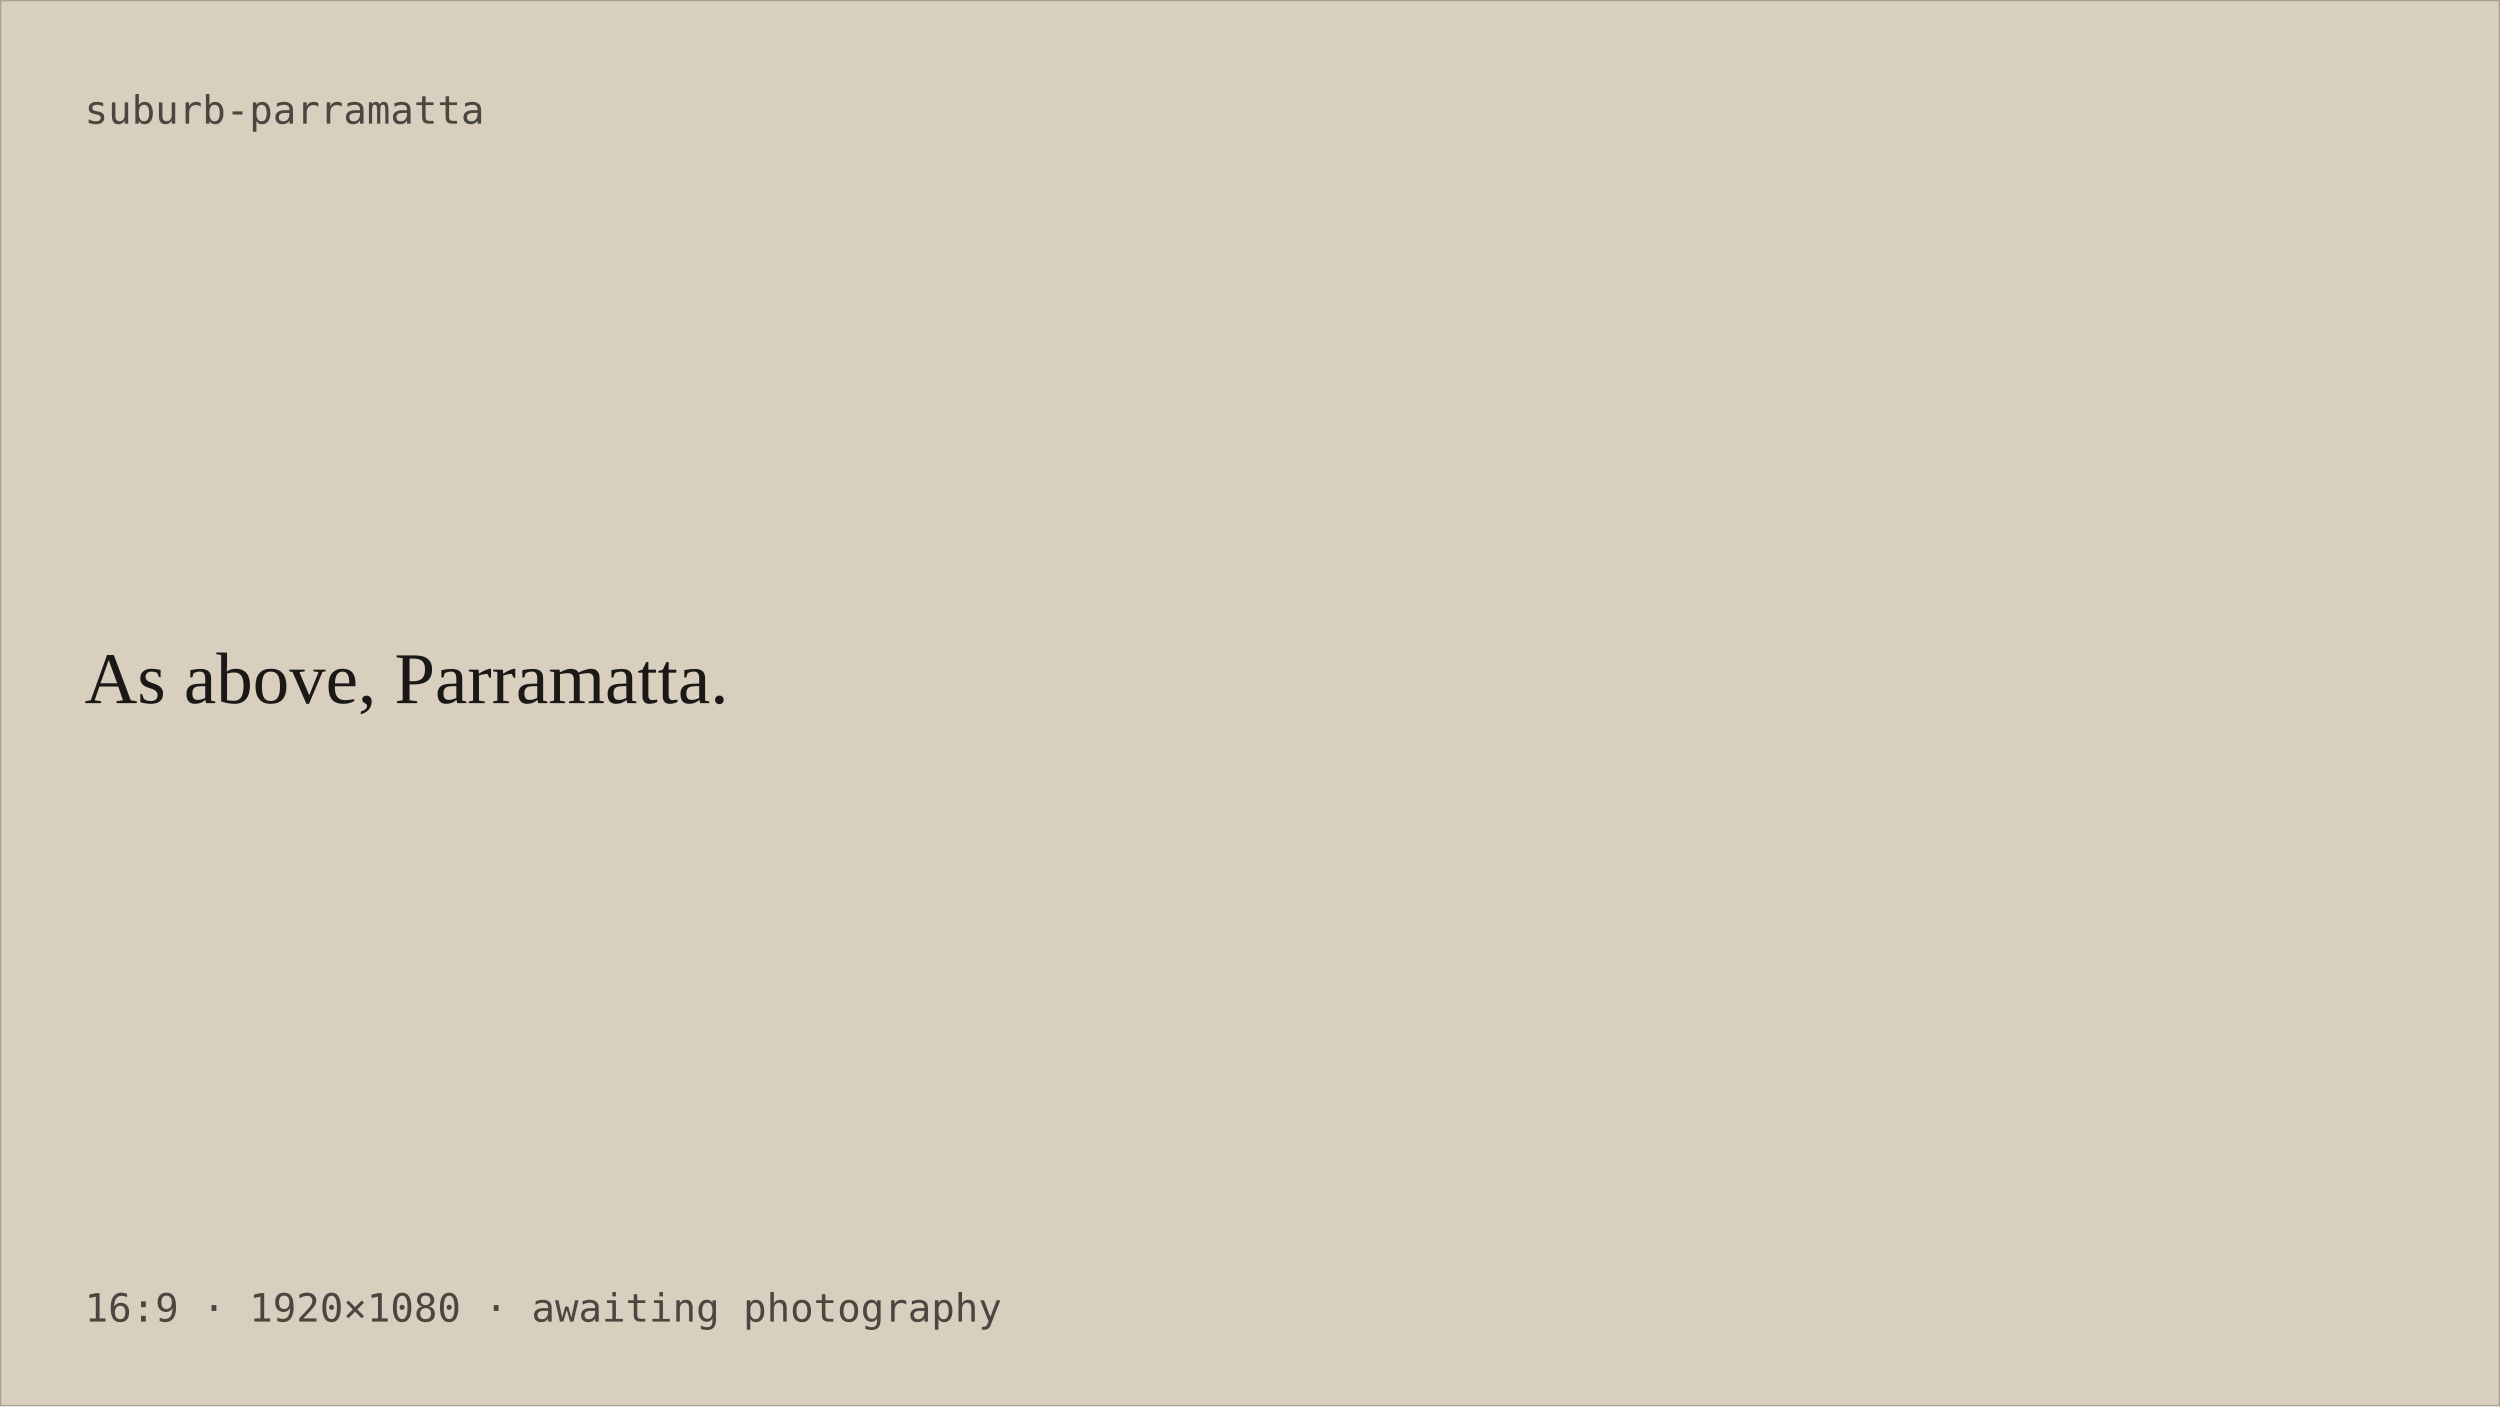
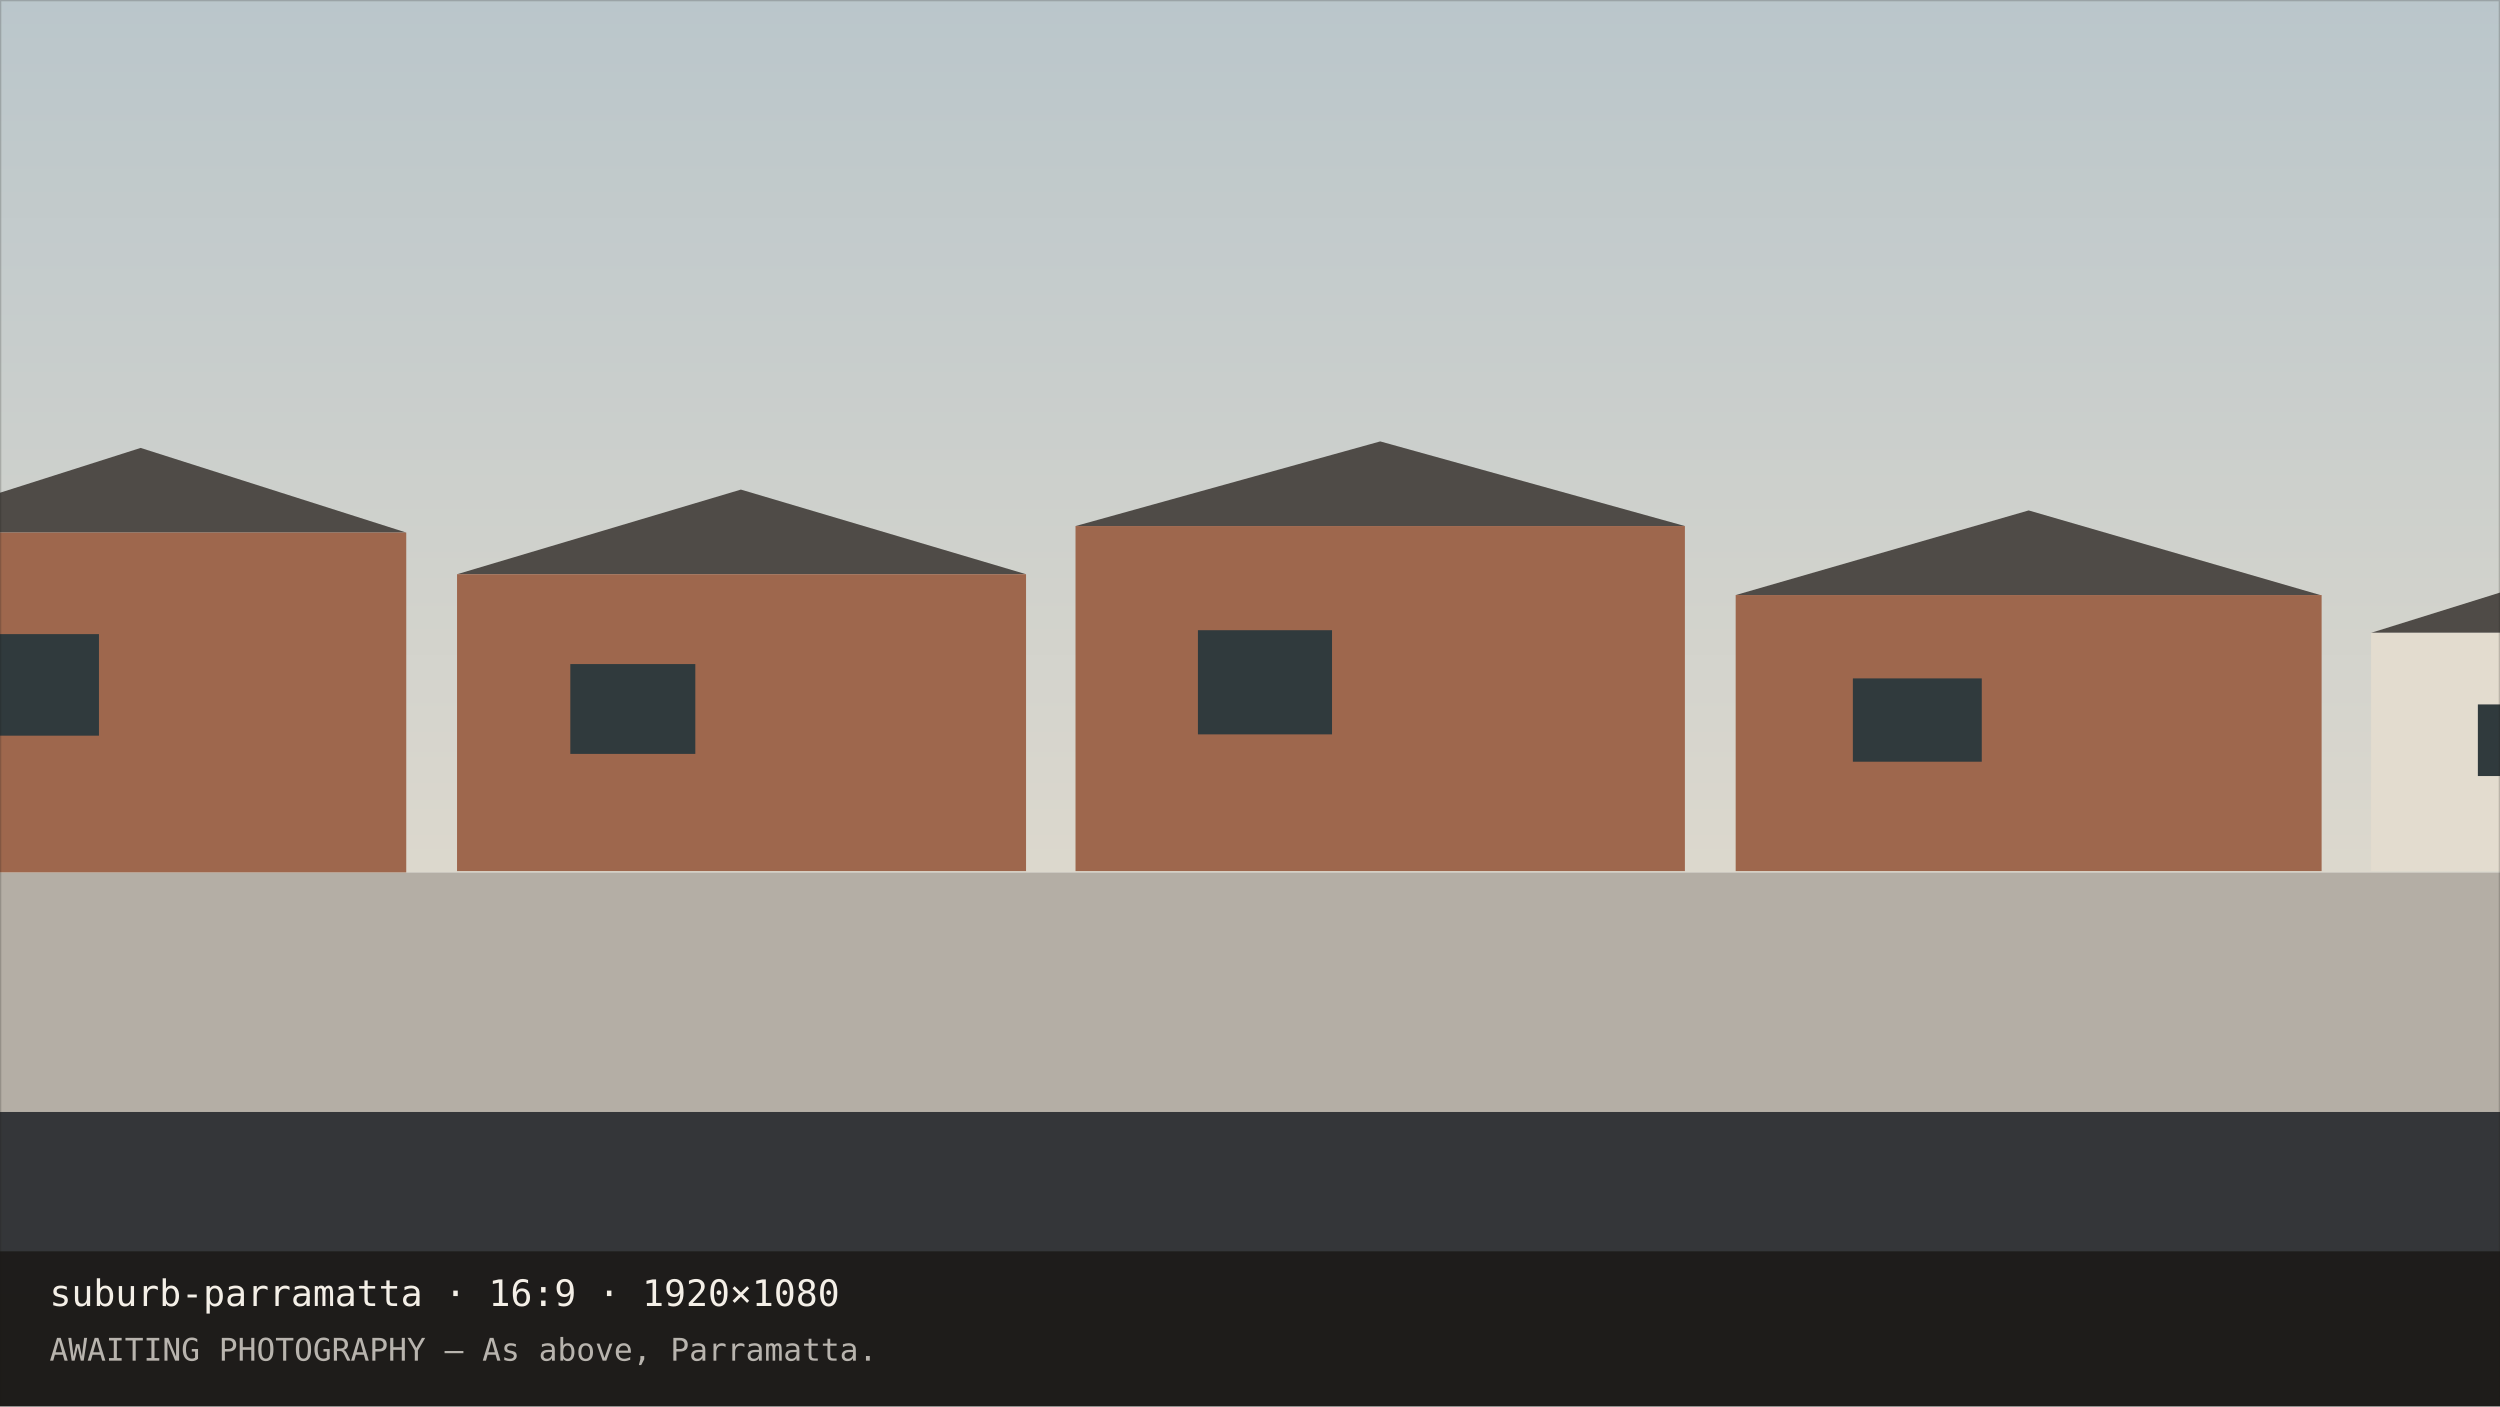
- <svg xmlns="http://www.w3.org/2000/svg" width="1920" height="1080" viewBox="0 0 1920 1080" role="img" aria-label="Placeholder awaiting photography: As above, Parramatta.">
-   <rect width="1920" height="1080" fill="#D9CFBE" />
-   <rect x="0.5" y="0.5" width="1919" height="1079" fill="none" stroke="#1B1917" stroke-opacity="0.25" />
-   <text x="65" y="95" font-family="ui-monospace, 'SF Mono', Menlo, monospace" font-size="30" fill="#1B1917" opacity="0.75">suburb-parramatta</text>
-   <text x="65" y="540" font-family="Georgia, 'Times New Roman', serif" font-size="56" fill="#1B1917">As above, Parramatta.</text>
-   <text x="65" y="1015" font-family="ui-monospace, 'SF Mono', Menlo, monospace" font-size="30" fill="#1B1917" opacity="0.75">16:9 · 1920×1080 · awaiting photography</text>
+ <svg xmlns="http://www.w3.org/2000/svg" width="1920" height="1080" viewBox="0 0 1920 1080" role="img" aria-label="Temporary placeholder awaiting photography: As above, Parramatta.">
+   <defs>
+     <linearGradient id="sky2" x1="0" y1="0" x2="0" y2="1">
+       <stop offset="0" stop-color="#bac6cb" />
+       <stop offset="1" stop-color="#dcd8cd" />
+     </linearGradient>
+   </defs>
+   <rect x="0" y="0" width="1920" height="670" fill="url(#sky2)" />
+   <rect x="0" y="670" width="1920" height="410" fill="#b4aea5" />
+   <rect x="0" y="854" width="1920" height="226" fill="#343639" />
+   <polygon points="-96,409 108,344 312,409" fill="#4f4b47" />
+   <rect x="-96" y="409" width="408" height="261" fill="#9e674d" />
+   <rect x="-14" y="487" width="90" height="78" fill="#303a3d" />
+   <polygon points="351,441 569,376 788,441" fill="#4f4b47" />
+   <rect x="351" y="441" width="437" height="228" fill="#9e674d" />
+   <rect x="438" y="510" width="96" height="69" fill="#303a3d" />
+   <polygon points="826,404 1060,339 1294,404" fill="#4f4b47" />
+   <rect x="826" y="404" width="468" height="265" fill="#9e674d" />
+   <rect x="920" y="484" width="103" height="80" fill="#303a3d" />
+   <polygon points="1333,457 1558,392 1782,457" fill="#4f4b47" />
+   <rect x="1333" y="457" width="450" height="212" fill="#9e674d" />
+   <rect x="1423" y="521" width="99" height="64" fill="#303a3d" />
+   <polygon points="1821,486 2026,422 2232,486" fill="#4f4b47" />
+   <rect x="1821" y="486" width="411" height="183" fill="#e3dccf" />
+   <rect x="1903" y="541" width="90" height="55" fill="#303a3d" />
+   <rect x="0" y="994" width="1920" height="86" fill="#1B1917" opacity="0.1" />
+   <rect x="0" y="961" width="1920" height="119" fill="#1B1917" opacity="0.88" />
+   <text x="38" y="1003" font-family="ui-monospace, Menlo, monospace" font-size="28" fill="#F4EFE7">suburb-parramatta · 16:9 · 1920×1080</text>
+   <text x="38" y="1045" font-family="ui-monospace, Menlo, monospace" font-size="24" fill="#F4EFE7" opacity="0.72">AWAITING PHOTOGRAPHY — As above, Parramatta.</text>
+   <rect x="0.5" y="0.5" width="1919" height="1079" fill="none" stroke="#1B1917" stroke-opacity="0.2" />
</svg>
